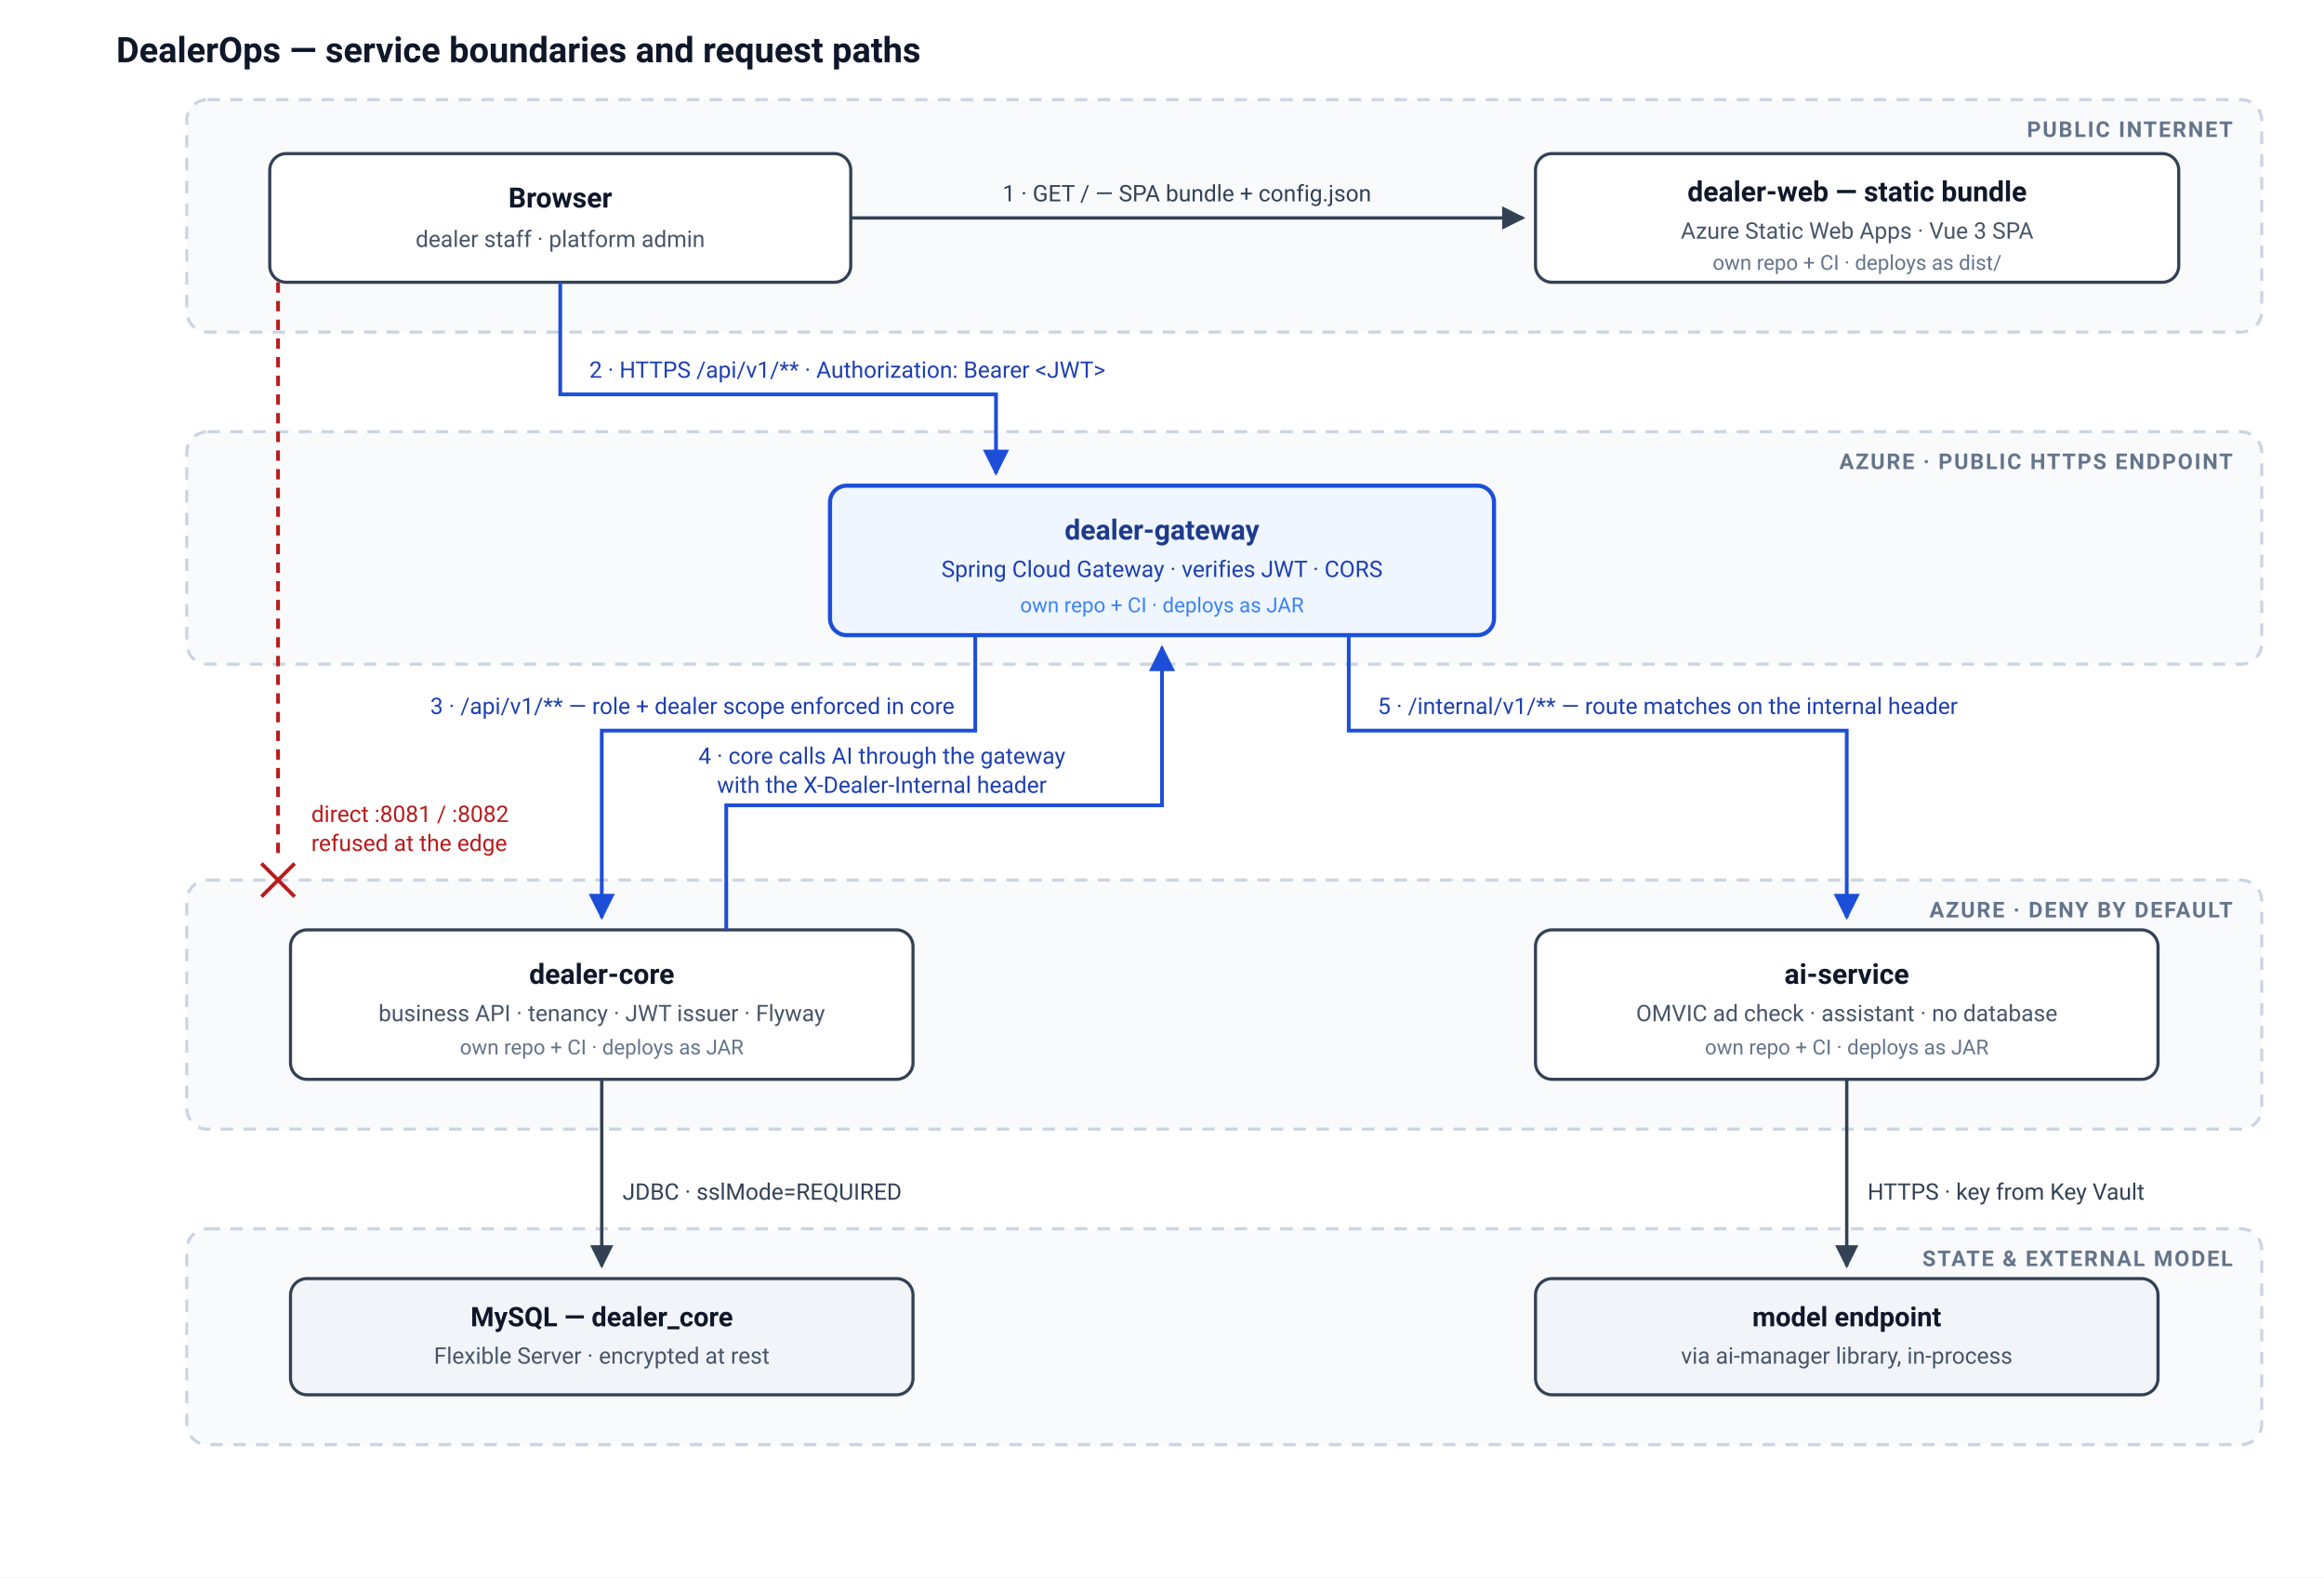
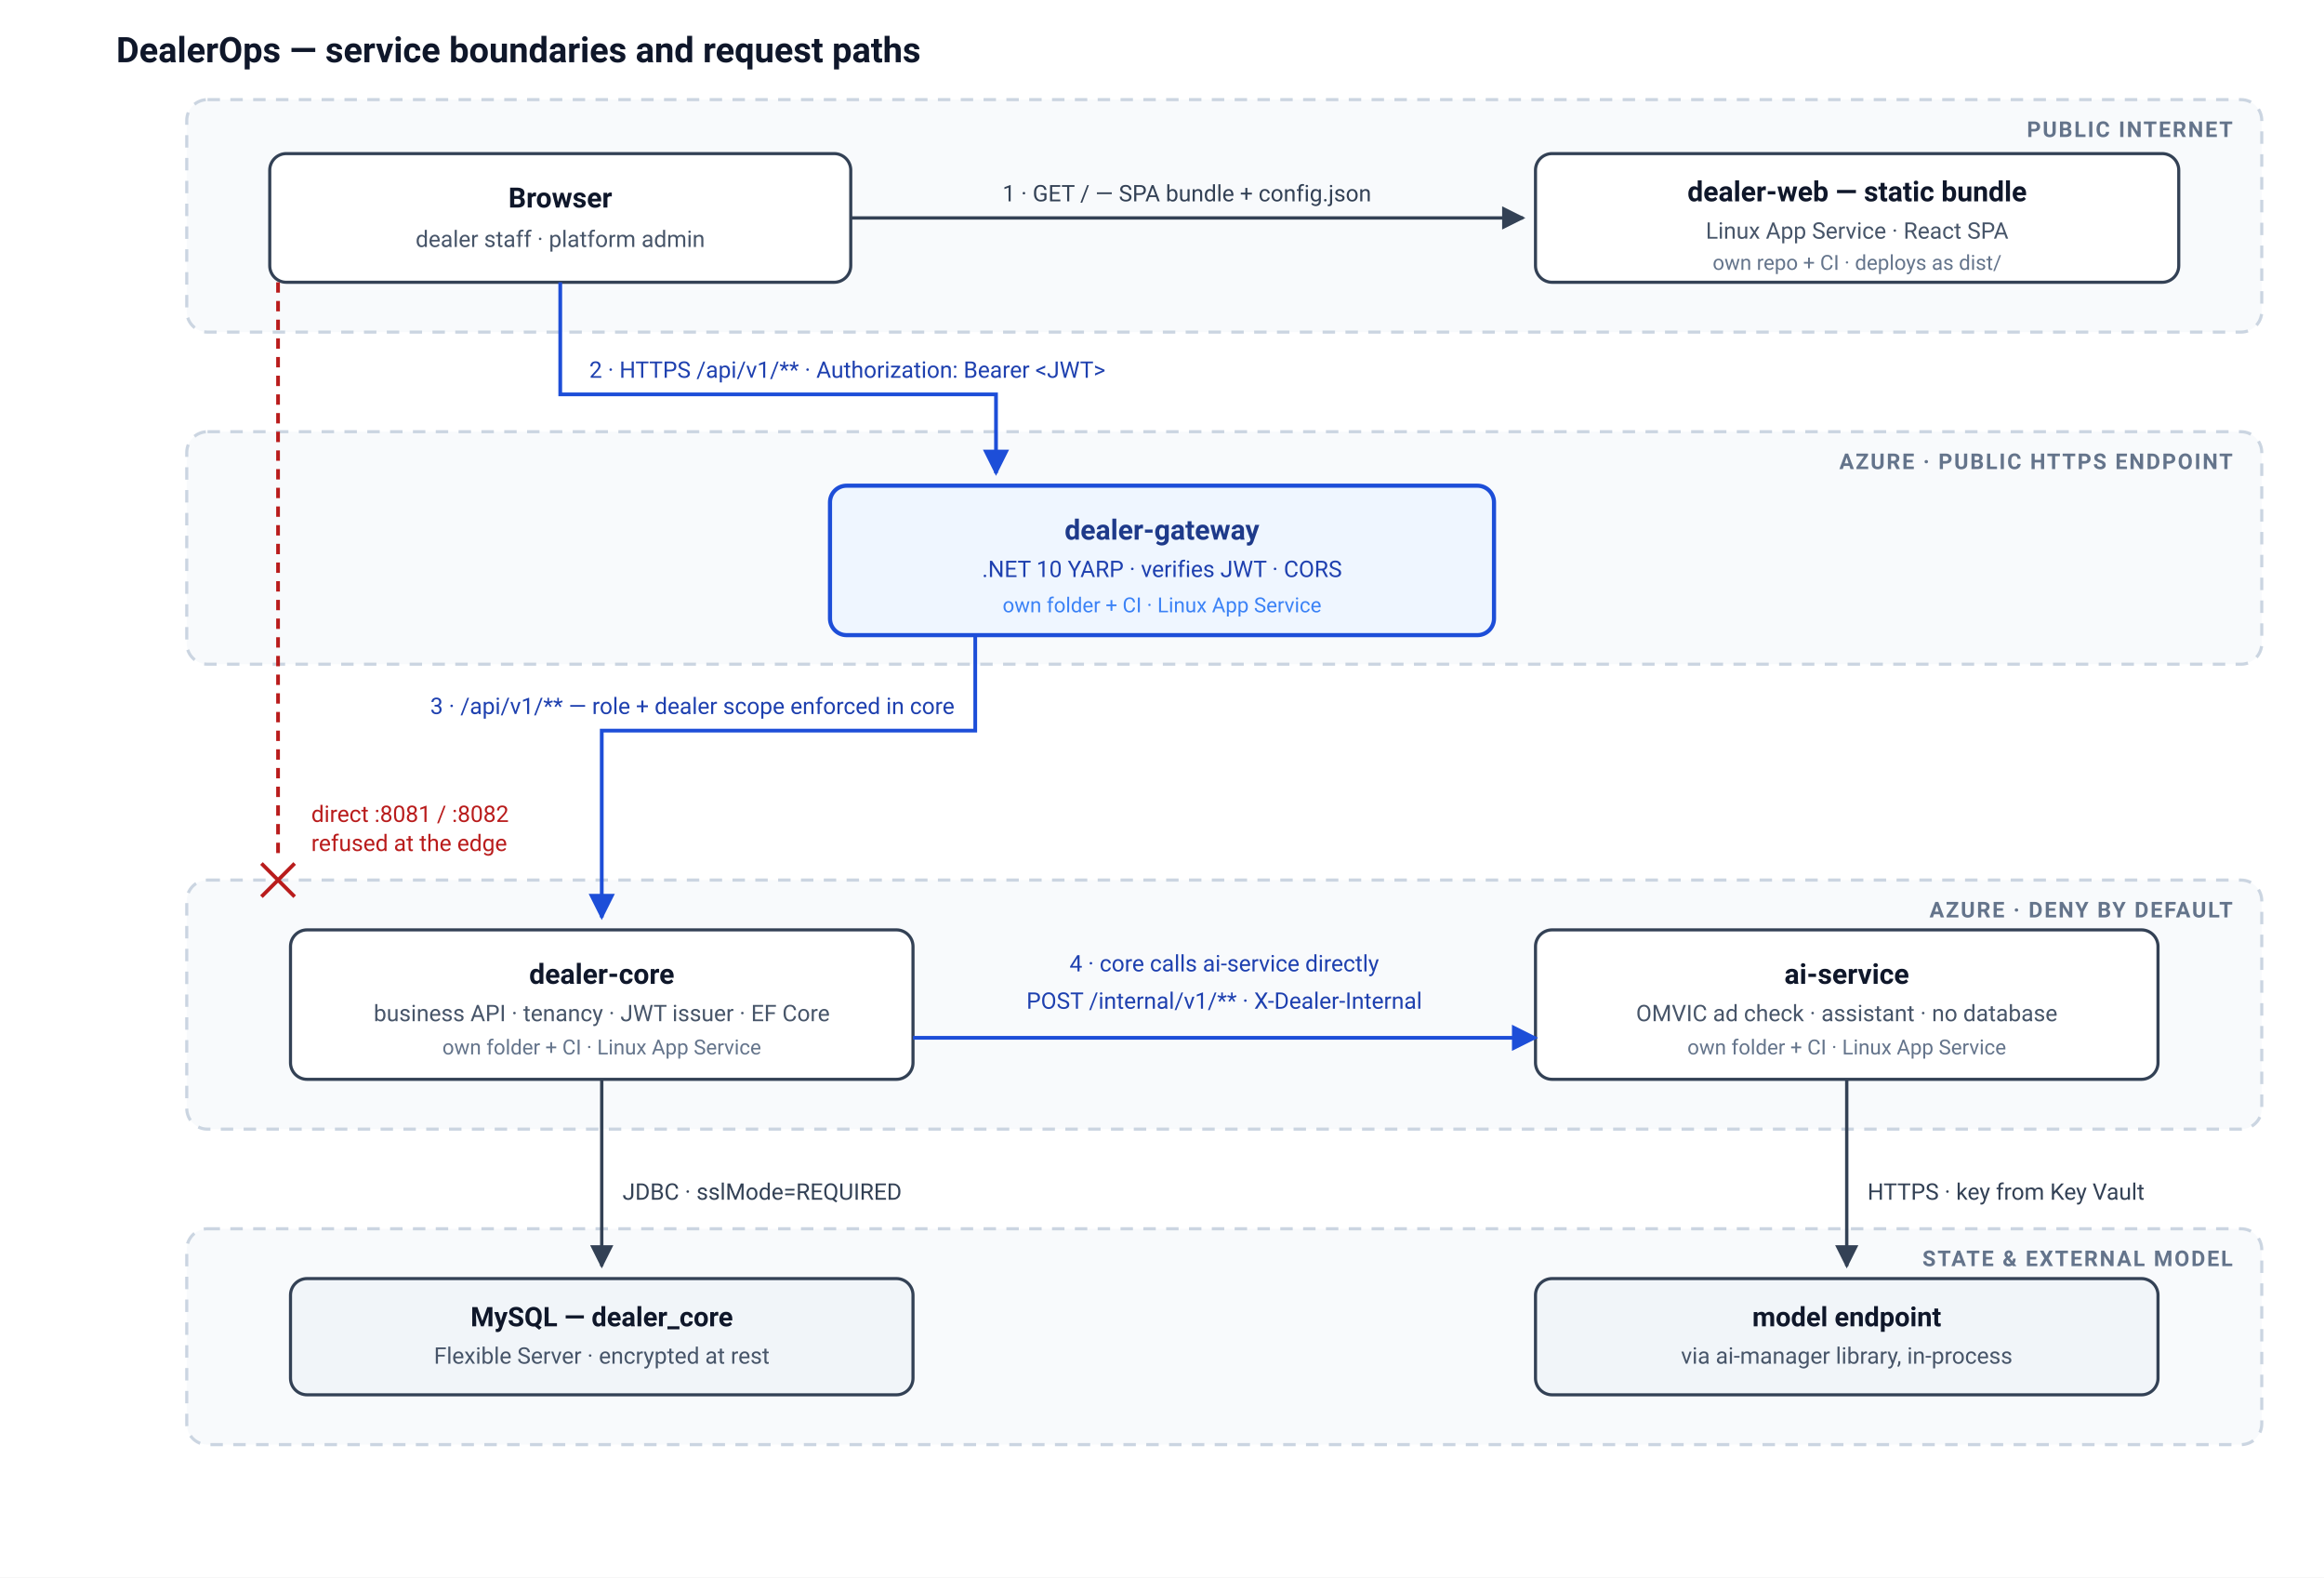
- <svg xmlns="http://www.w3.org/2000/svg" viewBox="0 0 1120 760" width="1120" height="760" role="img" aria-label="DealerOps service boundaries: the browser reaches only dealer-gateway, which is the single API origin; dealer-gateway routes to dealer-core and ai-service, which deny every caller outside Azure; dealer-core also calls ai-service back through the gateway with the internal header; direct browser access to ports 8081 and 8082 is refused at the platform edge.">
+ <svg xmlns="http://www.w3.org/2000/svg" viewBox="0 0 1120 760" width="1120" height="760" role="img" aria-label="DealerOps service boundaries: the browser reaches only dealer-gateway, which is the single API origin; dealer-gateway routes browser calls to dealer-core; dealer-core calls ai-service directly with the internal header; direct browser access to ports 8081 and 8082 is refused.">
  <rect x="0" y="0" width="1120" height="760" fill="#ffffff" />
  <defs>
    <marker id="ink" viewBox="0 0 10 10" refX="9" refY="5" markerWidth="7" markerHeight="7" orient="auto">
      <path d="M0,0 L10,5 L0,10 Z" fill="#334155" />
    </marker>
    <marker id="blue" viewBox="0 0 10 10" refX="9" refY="5" markerWidth="7" markerHeight="7" orient="auto">
      <path d="M0,0 L10,5 L0,10 Z" fill="#1d4ed8" />
    </marker>
  </defs>
  <g font-family="ui-sans-serif, -apple-system, 'Segoe UI', Roboto, Helvetica, Arial, sans-serif">
    <text x="56" y="30" font-size="17" font-weight="700" fill="#0f172a">DealerOps — service boundaries and request paths</text>
    <g fill="#f8fafc" stroke="#cbd5e1" stroke-width="1.5" stroke-dasharray="6 5">
      <rect x="90" y="48" width="1000" height="112" rx="10" />
      <rect x="90" y="208" width="1000" height="112" rx="10" />
      <rect x="90" y="424" width="1000" height="120" rx="10" />
      <rect x="90" y="592" width="1000" height="104" rx="10" />
    </g>
    <g font-size="10.5" font-weight="700" fill="#64748b" text-anchor="end" letter-spacing="0.8">
      <text x="1076" y="66">PUBLIC INTERNET</text>
      <text x="1076" y="226">AZURE · PUBLIC HTTPS ENDPOINT</text>
      <text x="1076" y="442">AZURE · DENY BY DEFAULT</text>
      <text x="1076" y="610">STATE &amp; EXTERNAL MODEL</text>
    </g>
    <rect x="130" y="74" width="280" height="62" rx="8" fill="#ffffff" stroke="#334155" stroke-width="1.5" />
    <text x="270" y="100" font-size="13.5" font-weight="700" fill="#0f172a" text-anchor="middle">Browser</text>
    <text x="270" y="119" font-size="11" fill="#475569" text-anchor="middle">dealer staff · platform admin</text>
    <rect x="740" y="74" width="310" height="62" rx="8" fill="#ffffff" stroke="#334155" stroke-width="1.5" />
    <text x="895" y="97" font-size="13.5" font-weight="700" fill="#0f172a" text-anchor="middle">dealer-web — static bundle</text>
-     <text x="895" y="115" font-size="11" fill="#475569" text-anchor="middle">Azure Static Web Apps · Vue 3 SPA</text>
+     <text x="895" y="115" font-size="11" fill="#475569" text-anchor="middle">Linux App Service · React SPA</text>
    <text x="895" y="130" font-size="10" fill="#64748b" text-anchor="middle">own repo + CI · deploys as dist/</text>
    <rect x="400" y="234" width="320" height="72" rx="8" fill="#eff6ff" stroke="#1d4ed8" stroke-width="2" />
    <text x="560" y="260" font-size="13.5" font-weight="700" fill="#1e3a8a" text-anchor="middle">dealer-gateway</text>
-     <text x="560" y="278" font-size="11" fill="#1e40af" text-anchor="middle">Spring Cloud Gateway · verifies JWT · CORS</text>
-     <text x="560" y="295" font-size="10" fill="#3b82f6" text-anchor="middle">own repo + CI · deploys as JAR</text>
+     <text x="560" y="278" font-size="11" fill="#1e40af" text-anchor="middle">.NET 10 YARP · verifies JWT · CORS</text>
+     <text x="560" y="295" font-size="10" fill="#3b82f6" text-anchor="middle">own folder + CI · Linux App Service</text>
    <rect x="140" y="448" width="300" height="72" rx="8" fill="#ffffff" stroke="#334155" stroke-width="1.5" />
    <text x="290" y="474" font-size="13.5" font-weight="700" fill="#0f172a" text-anchor="middle">dealer-core</text>
-     <text x="290" y="492" font-size="11" fill="#475569" text-anchor="middle">business API · tenancy · JWT issuer · Flyway</text>
-     <text x="290" y="508" font-size="10" fill="#64748b" text-anchor="middle">own repo + CI · deploys as JAR</text>
+     <text x="290" y="492" font-size="11" fill="#475569" text-anchor="middle">business API · tenancy · JWT issuer · EF Core</text>
+     <text x="290" y="508" font-size="10" fill="#64748b" text-anchor="middle">own folder + CI · Linux App Service</text>
    <rect x="740" y="448" width="300" height="72" rx="8" fill="#ffffff" stroke="#334155" stroke-width="1.5" />
    <text x="890" y="474" font-size="13.5" font-weight="700" fill="#0f172a" text-anchor="middle">ai-service</text>
    <text x="890" y="492" font-size="11" fill="#475569" text-anchor="middle">OMVIC ad check · assistant · no database</text>
-     <text x="890" y="508" font-size="10" fill="#64748b" text-anchor="middle">own repo + CI · deploys as JAR</text>
+     <text x="890" y="508" font-size="10" fill="#64748b" text-anchor="middle">own folder + CI · Linux App Service</text>
    <rect x="140" y="616" width="300" height="56" rx="8" fill="#f1f5f9" stroke="#334155" stroke-width="1.5" />
    <text x="290" y="639" font-size="13" font-weight="700" fill="#0f172a" text-anchor="middle">MySQL — dealer_core</text>
    <text x="290" y="657" font-size="11" fill="#475569" text-anchor="middle">Flexible Server · encrypted at rest</text>
    <rect x="740" y="616" width="300" height="56" rx="8" fill="#f1f5f9" stroke="#334155" stroke-width="1.5" />
    <text x="890" y="639" font-size="13" font-weight="700" fill="#0f172a" text-anchor="middle">model endpoint</text>
    <text x="890" y="657" font-size="11" fill="#475569" text-anchor="middle">via ai-manager library, in-process</text>
    <g fill="none" stroke="#334155" stroke-width="1.6" marker-end="url(#ink)">
      <line x1="410" y1="105" x2="734" y2="105" />
      <polyline points="290,520 290,610" />
      <polyline points="890,520 890,610" />
    </g>
    <g fill="none" stroke="#1d4ed8" stroke-width="1.8" marker-end="url(#blue)">
      <polyline points="270,136 270,190 480,190 480,228" />
      <polyline points="470,306 470,352 290,352 290,442" />
-       <polyline points="350,448 350,388 560,388 560,312" />
-       <polyline points="650,306 650,352 890,352 890,442" />
+       <polyline points="440,500 740,500" />
    </g>
    <g font-size="11" fill="#1e40af">
      <text x="572" y="97" text-anchor="middle" fill="#334155">1 · GET / — SPA bundle + config.json</text>
      <text x="284" y="182">2 · HTTPS /api/v1/** · Authorization: Bearer &lt;JWT&gt;</text>
      <text x="460" y="344" text-anchor="end">3 · /api/v1/** — role + dealer scope enforced in core</text>
-       <text x="425" y="368" text-anchor="middle">4 · core calls AI through the gateway</text>
-       <text x="425" y="382" text-anchor="middle">with the X-Dealer-Internal header</text>
-       <text x="664" y="344">5 · /internal/v1/** — route matches on the internal header</text>
+       <text x="590" y="468" text-anchor="middle">4 · core calls ai-service directly</text>
+       <text x="590" y="486" text-anchor="middle">POST /internal/v1/** · X-Dealer-Internal</text>
      <text x="300" y="578" fill="#334155">JDBC · sslMode=REQUIRED</text>
      <text x="900" y="578" fill="#334155">HTTPS · key from Key Vault</text>
    </g>
    <g stroke="#b91c1c" stroke-width="1.8" fill="none">
      <line x1="134" y1="136" x2="134" y2="414" stroke-dasharray="5 4" />
      <line x1="126" y1="416" x2="142" y2="432" />
      <line x1="142" y1="416" x2="126" y2="432" />
    </g>
    <g font-size="11" fill="#b91c1c">
      <text x="150" y="396">direct :8081 / :8082</text>
      <text x="150" y="410">refused at the edge</text>
    </g>
  </g>
</svg>
